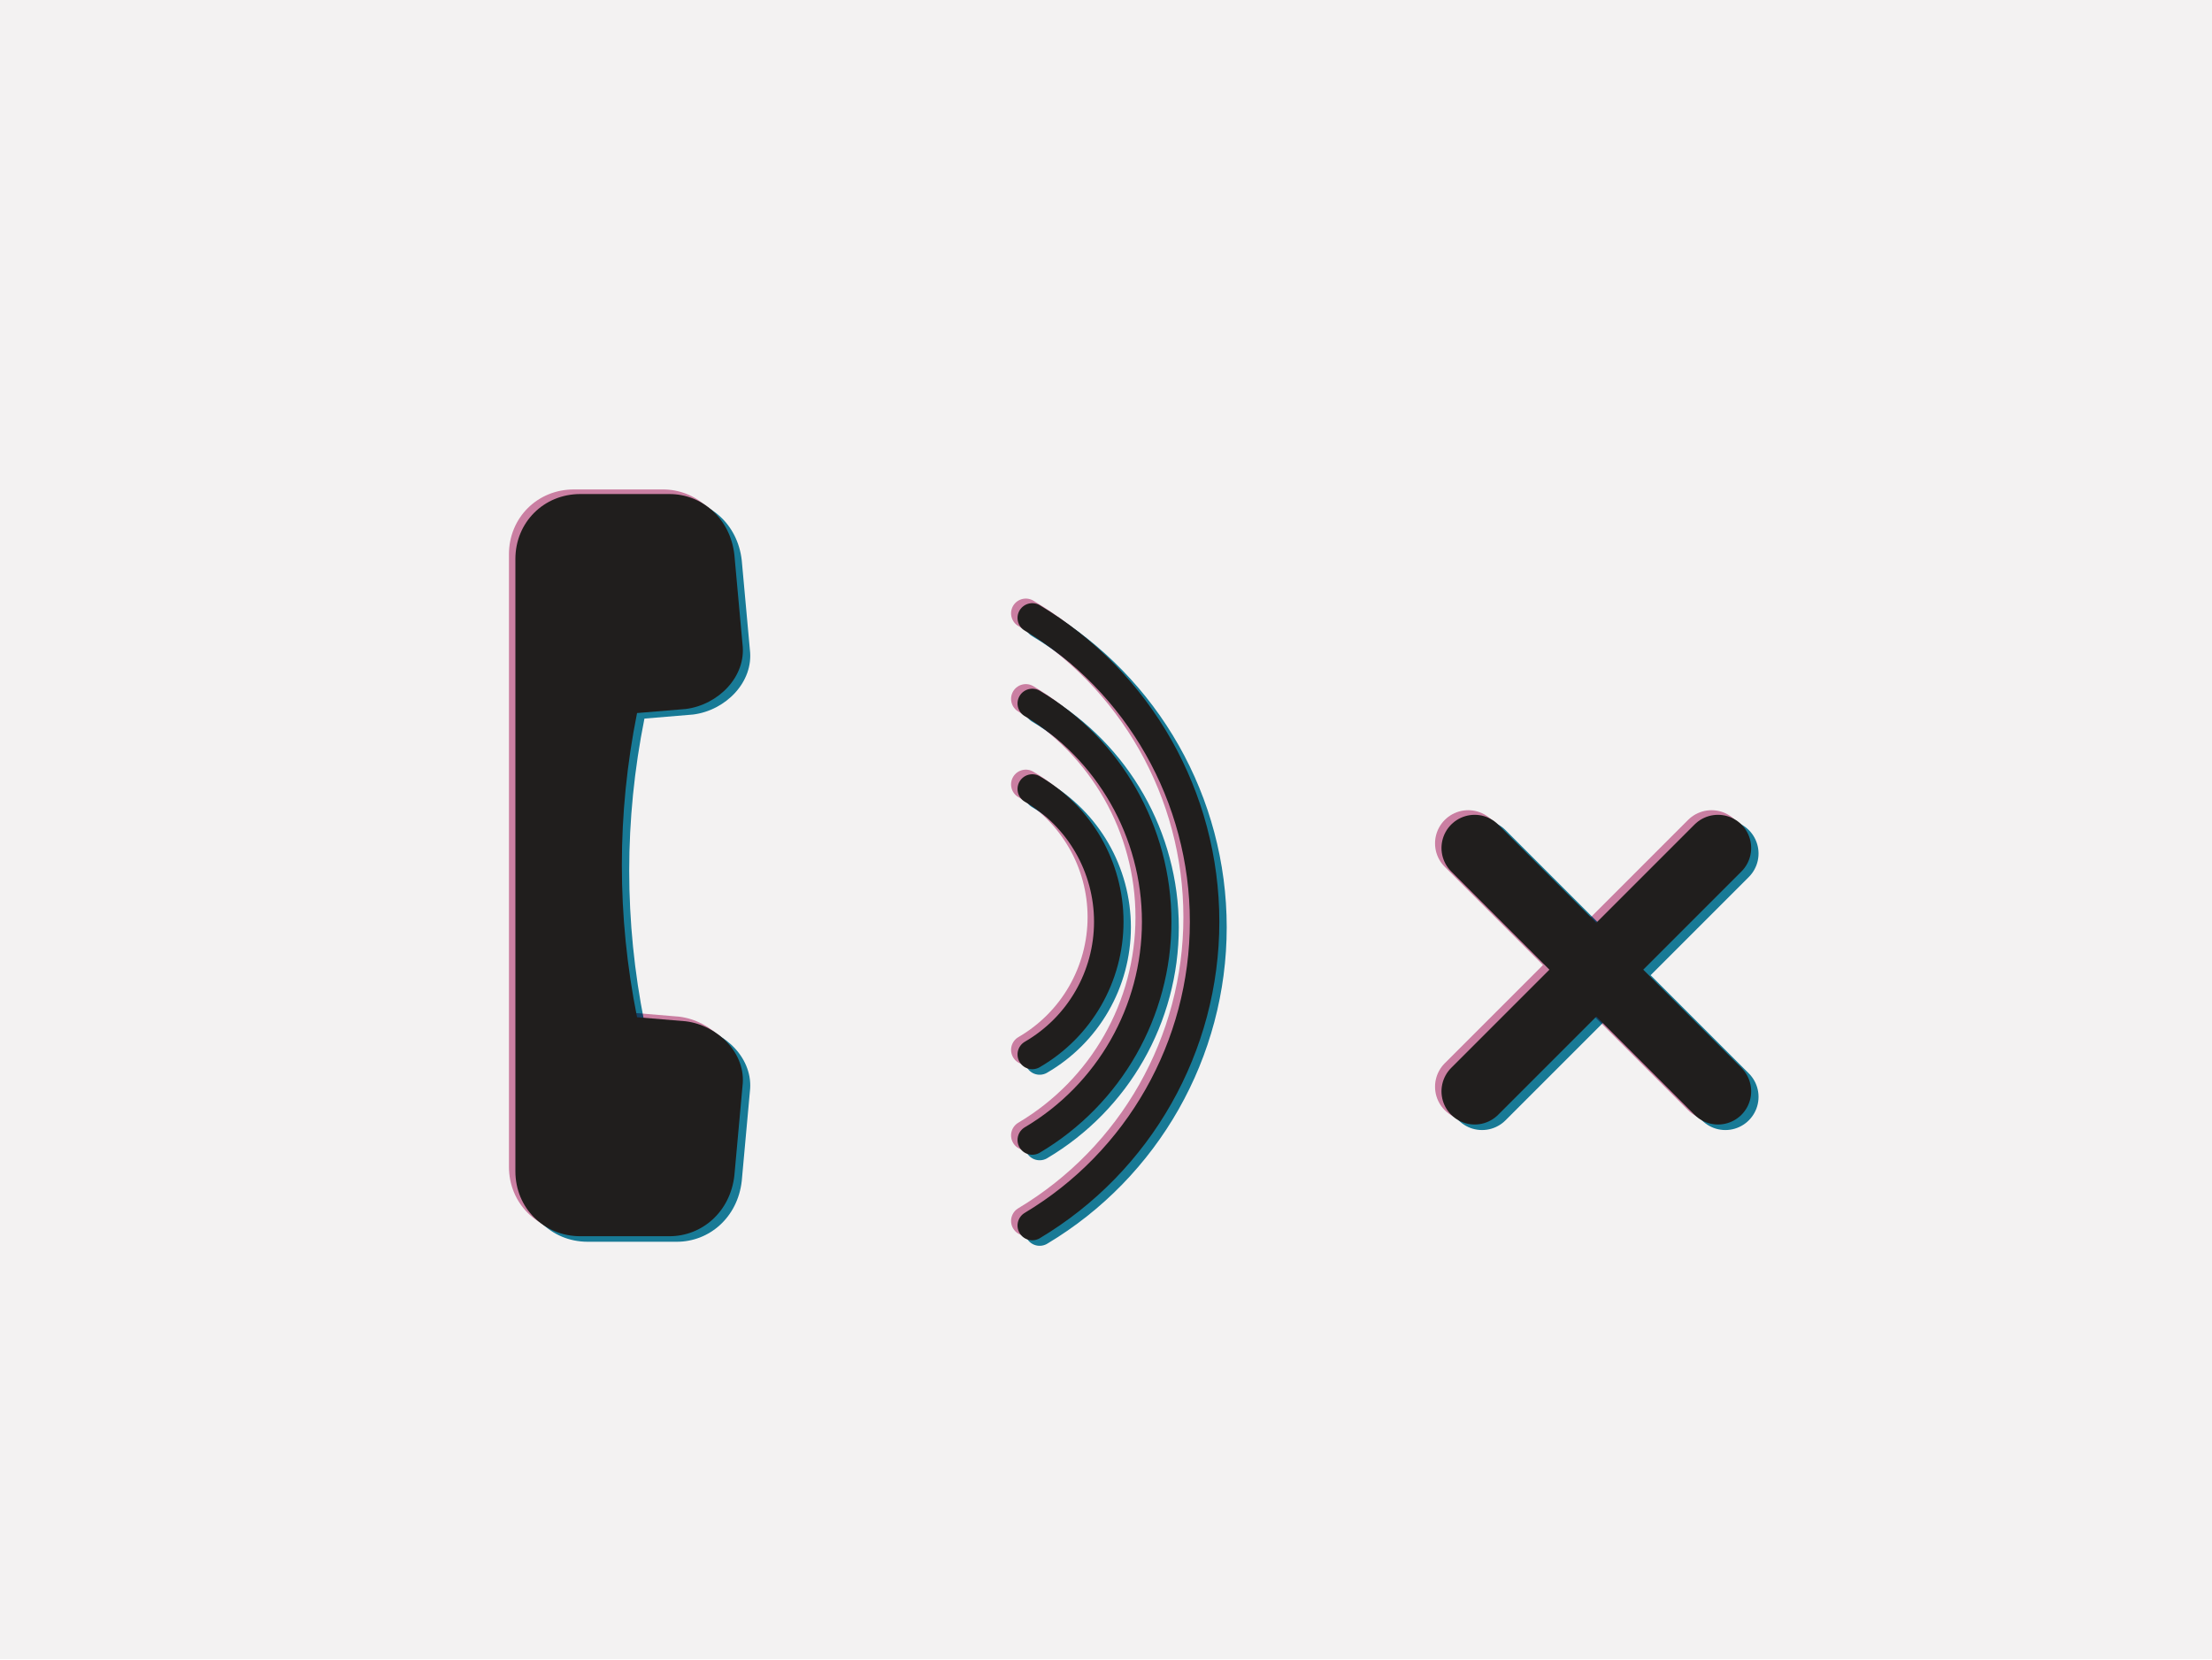
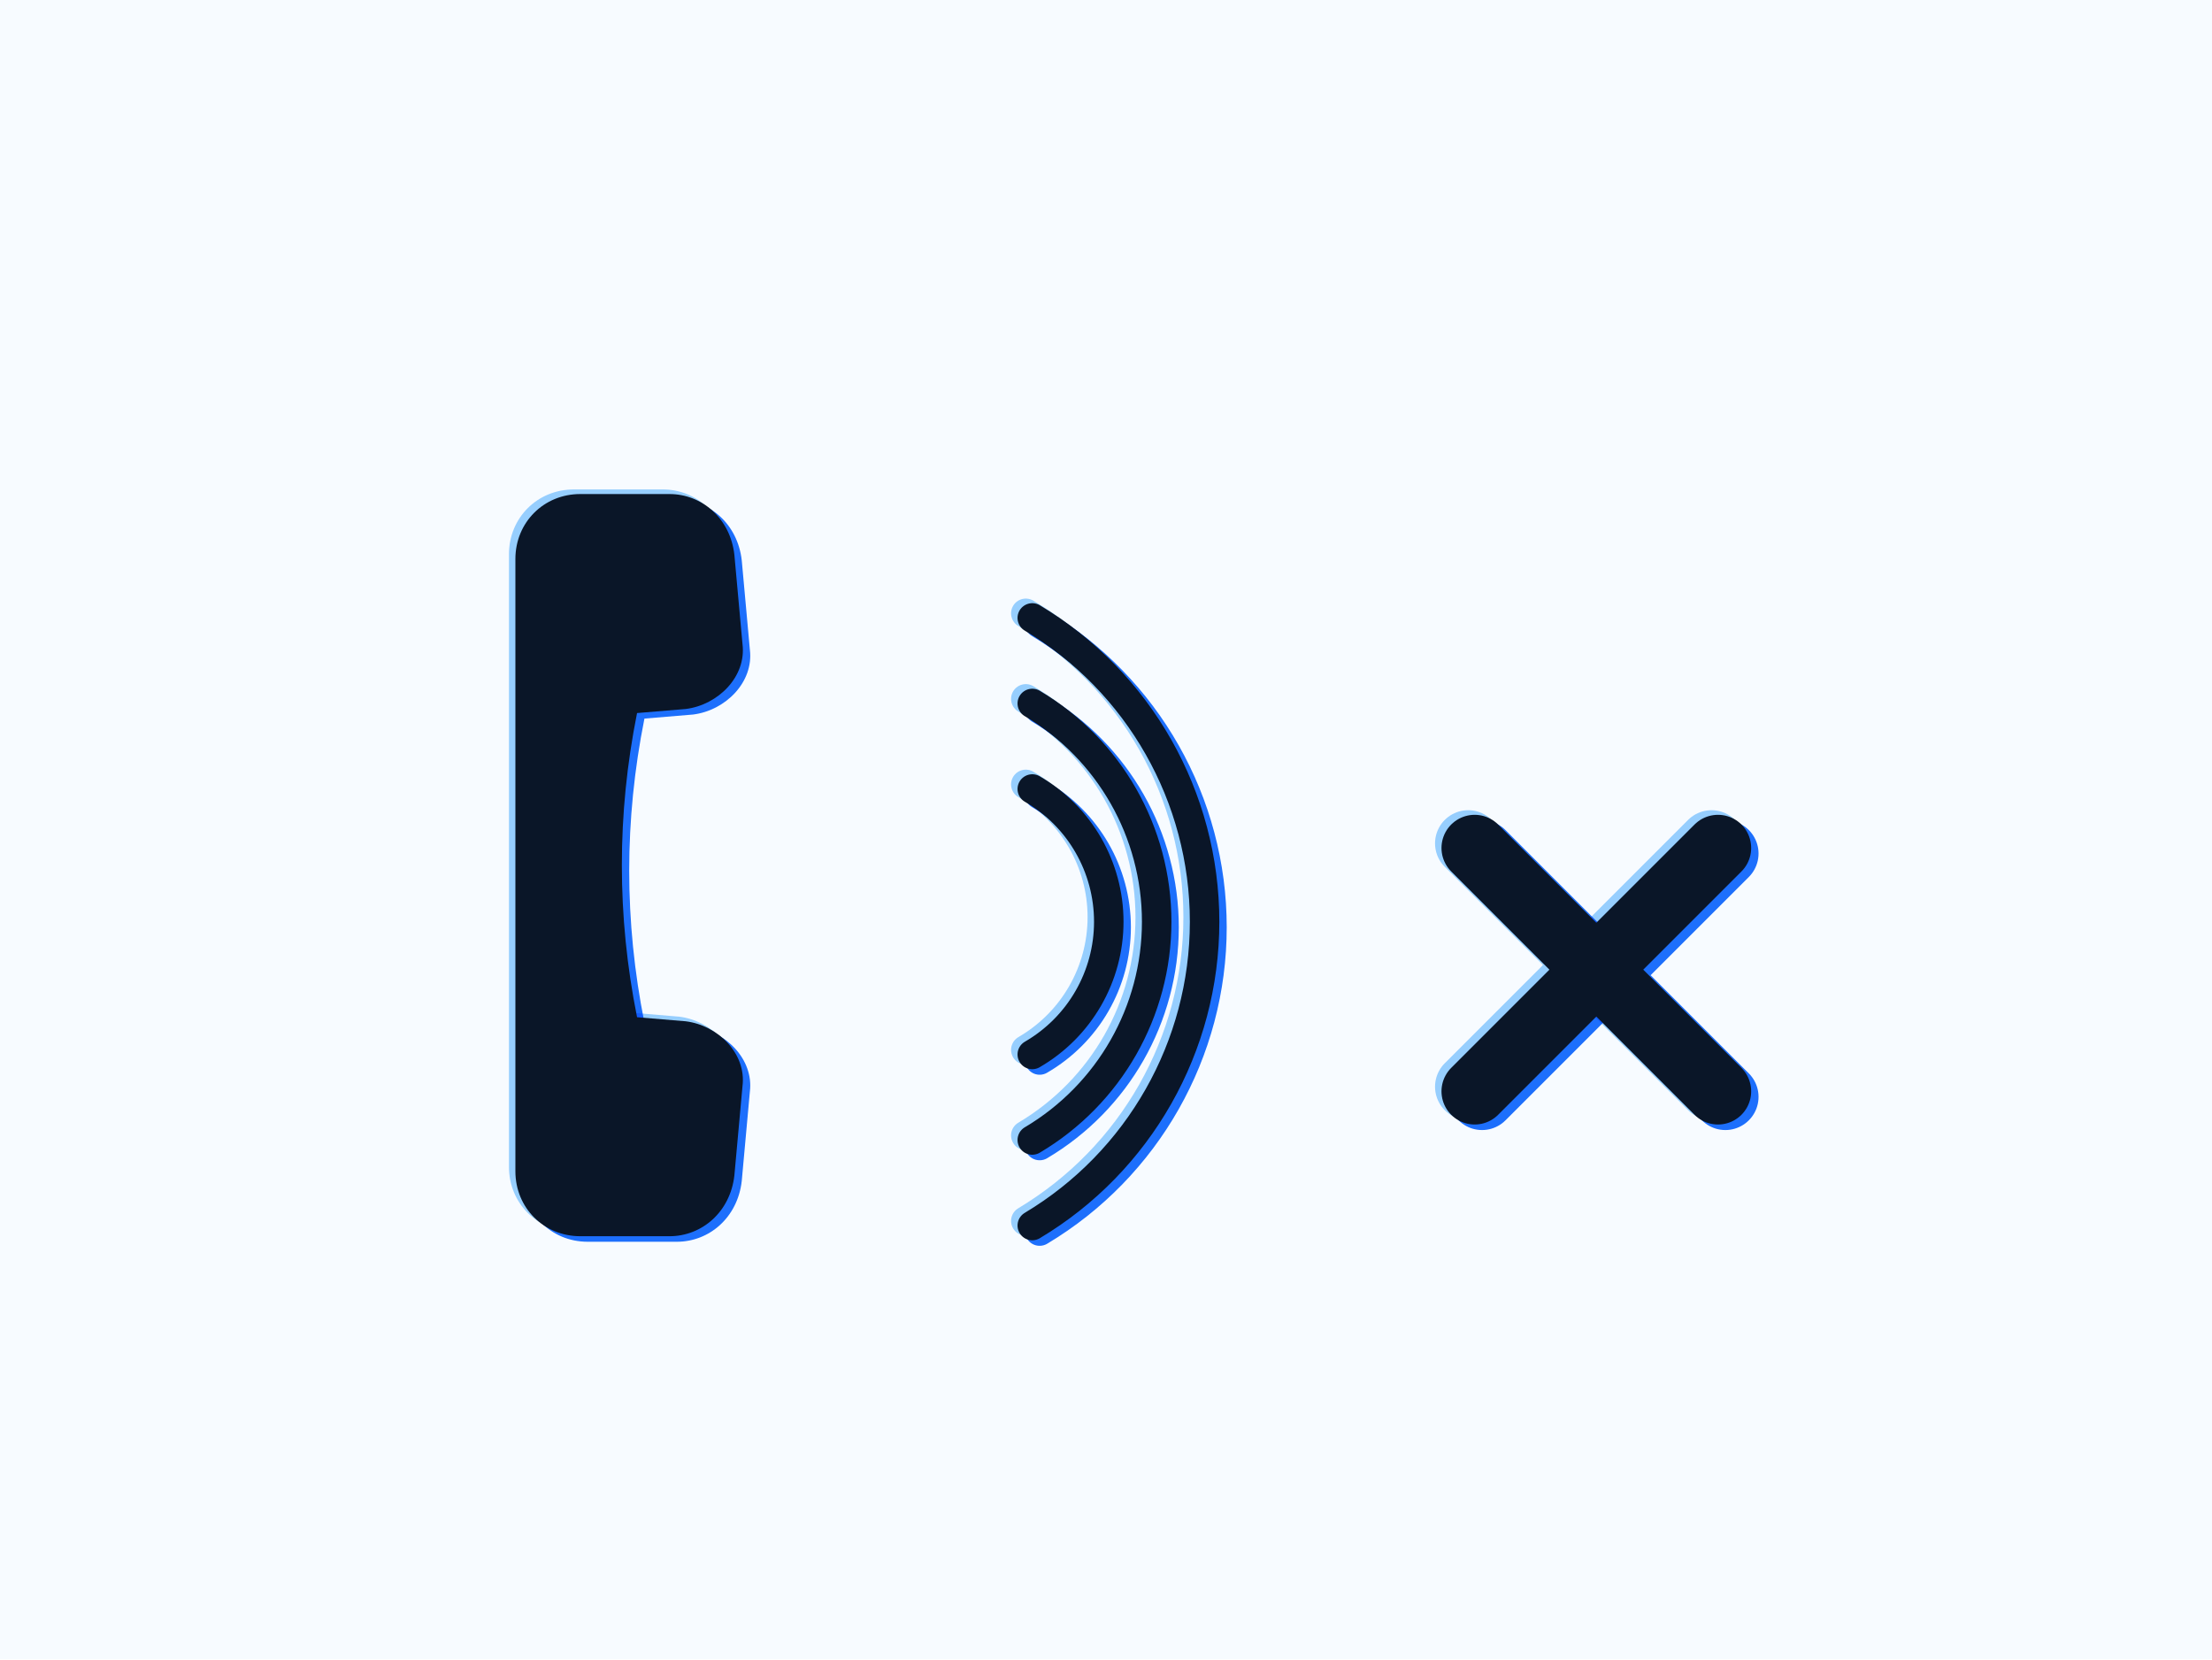
<svg xmlns="http://www.w3.org/2000/svg" viewBox="0 0 1200 900" role="img" aria-label="Un teléfono que suena sin que nadie conteste">
  <defs />
-   <rect width="1200" height="900" fill="#f3f2f2" />
-   <g style="mix-blend-mode:multiply" opacity="0.9" transform="translate(4,3)" stroke="#007293" fill="#007293">
+   <rect width="1200" height="900" fill="#f7fbff" />
+   <g style="mix-blend-mode:multiply" opacity="0.9" transform="translate(4,3)" stroke="#0560fc" fill="#0560fc">
    <g transform="translate(240,290) scale(2.2)">
      <path stroke="none" d="M18 6c0-9 7-16 16-16h22c8 0 15 6 16 15l2 22c1 8-6 15-14 16l-12 1c-5 25-5 50 0 75l12 1c8 1 15 8 14 16l-2 22c-1 9-8 15-16 15H34c-9 0-16-7-16-16 0-50 0-99 0-151z" />
    </g>
    <g transform="translate(560,500) scale(1.6)">
      <path d="M0 -45 A 52 52 0 0 1 0 45" fill="none" stroke-width="10" stroke-linecap="round" />
      <path d="M0 -74 A 86 86 0 0 1 0 74" fill="none" stroke-width="10" stroke-linecap="round" />
      <path d="M0 -103 A 120 120 0 0 1 0 103" fill="none" stroke-width="10" stroke-linecap="round" />
    </g>
    <g transform="translate(800,460) scale(3.0)" fill="none" stroke-width="12" stroke-linecap="round">
      <path d="M0 0 L44 44 M44 0 L0 44" />
    </g>
  </g>
-   <g style="mix-blend-mode:multiply" opacity="0.5" transform="translate(-3.5,-2.5)" stroke="#aa0b56" fill="#aa0b56">
+   <g style="mix-blend-mode:multiply" opacity="0.5" transform="translate(-3.5,-2.5)" stroke="#37a3fe" fill="#37a3fe">
    <g transform="translate(240,290) scale(2.2)">
      <path stroke="none" d="M18 6c0-9 7-16 16-16h22c8 0 15 6 16 15l2 22c1 8-6 15-14 16l-12 1c-5 25-5 50 0 75l12 1c8 1 15 8 14 16l-2 22c-1 9-8 15-16 15H34c-9 0-16-7-16-16 0-50 0-99 0-151z" />
    </g>
    <g transform="translate(560,500) scale(1.6)">
      <path d="M0 -45 A 52 52 0 0 1 0 45" fill="none" stroke-width="10" stroke-linecap="round" />
      <path d="M0 -74 A 86 86 0 0 1 0 74" fill="none" stroke-width="10" stroke-linecap="round" />
      <path d="M0 -103 A 120 120 0 0 1 0 103" fill="none" stroke-width="10" stroke-linecap="round" />
    </g>
    <g transform="translate(800,460) scale(3.0)" fill="none" stroke-width="12" stroke-linecap="round">
      <path d="M0 0 L44 44 M44 0 L0 44" />
    </g>
  </g>
-   <g stroke="#201e1d" fill="#201e1d">
+   <g stroke="#0a1628" fill="#0a1628">
    <g transform="translate(240,290) scale(2.2)">
      <path stroke="none" d="M18 6c0-9 7-16 16-16h22c8 0 15 6 16 15l2 22c1 8-6 15-14 16l-12 1c-5 25-5 50 0 75l12 1c8 1 15 8 14 16l-2 22c-1 9-8 15-16 15H34c-9 0-16-7-16-16 0-50 0-99 0-151z" />
    </g>
    <g transform="translate(560,500) scale(1.6)">
      <path d="M0 -45 A 52 52 0 0 1 0 45" fill="none" stroke-width="10" stroke-linecap="round" />
      <path d="M0 -74 A 86 86 0 0 1 0 74" fill="none" stroke-width="10" stroke-linecap="round" />
      <path d="M0 -103 A 120 120 0 0 1 0 103" fill="none" stroke-width="10" stroke-linecap="round" />
    </g>
    <g transform="translate(800,460) scale(3.0)" fill="none" stroke-width="12" stroke-linecap="round">
      <path d="M0 0 L44 44 M44 0 L0 44" />
    </g>
  </g>
</svg>
